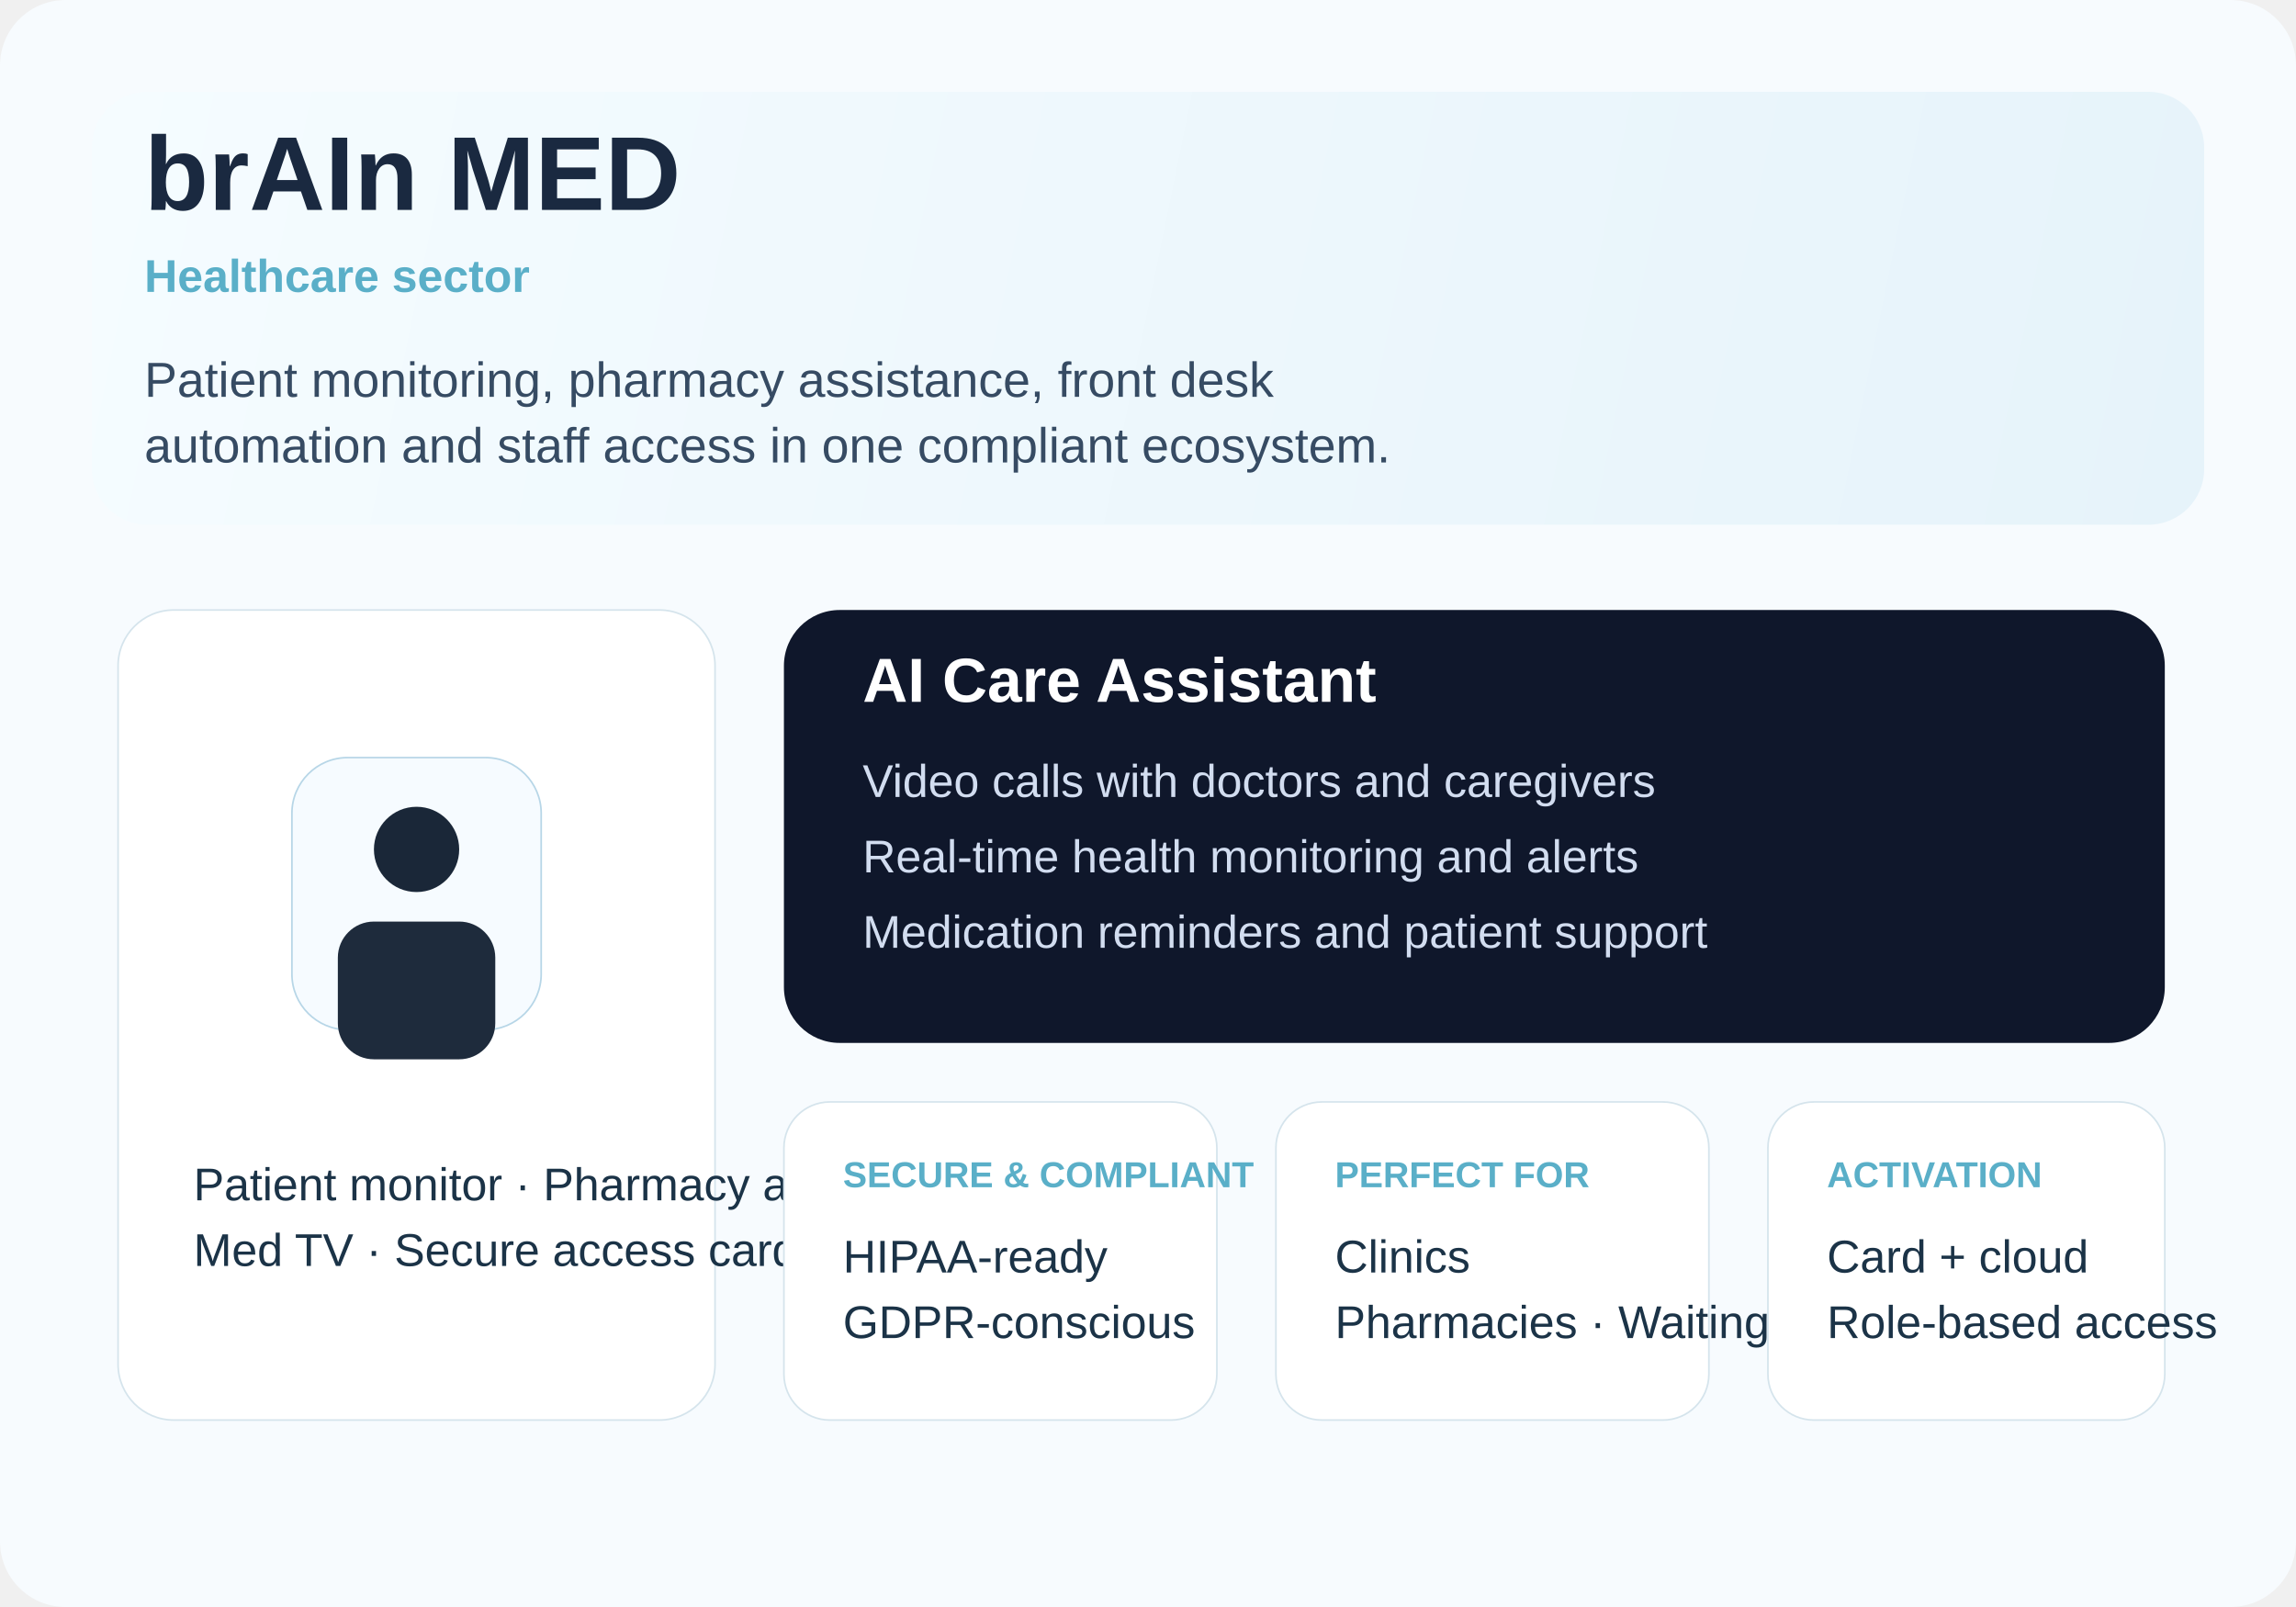
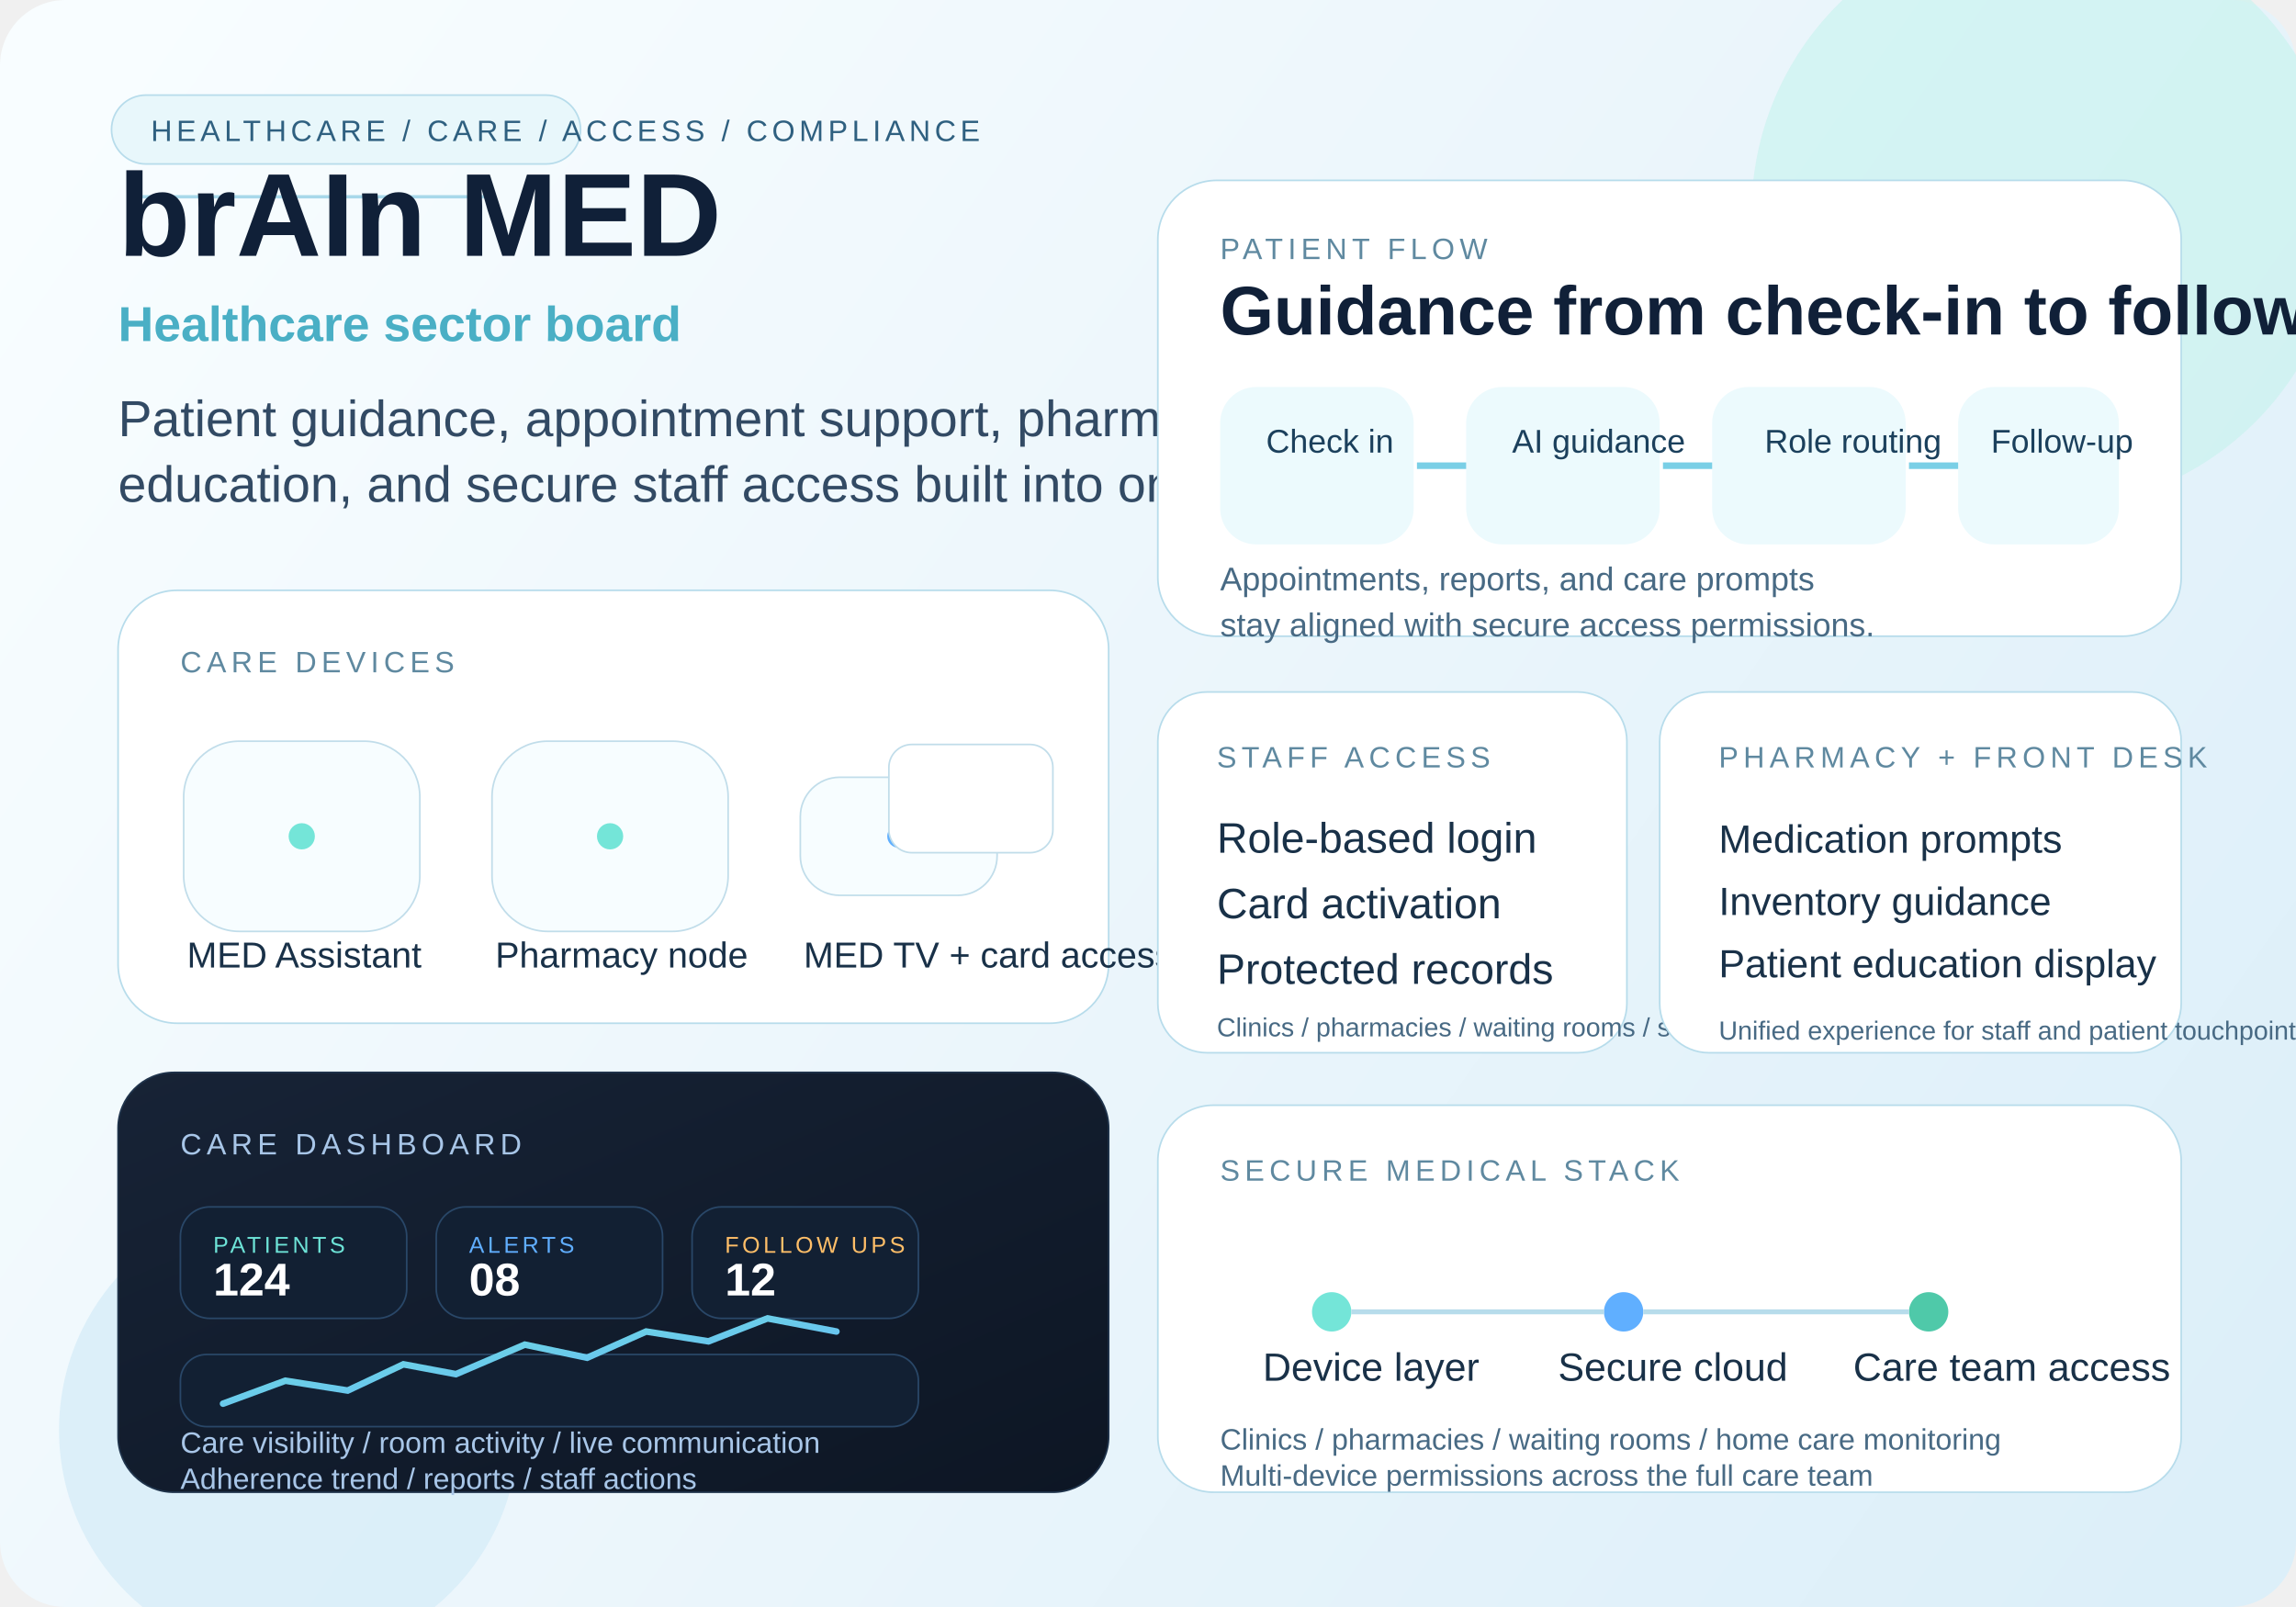
<svg xmlns="http://www.w3.org/2000/svg" width="1400" height="980" viewBox="0 0 1400 980" fill="none">
-   <rect width="1400" height="980" rx="40" fill="#F7FBFE" />
-   <rect x="56" y="56" width="1288" height="264" rx="34" fill="url(#medBg)" />
  <defs>
-     <linearGradient id="medBg" x1="56" y1="56" x2="1344" y2="320" gradientUnits="userSpaceOnUse">
-       <stop offset="0%" stop-color="#F5FCFF" />
-       <stop offset="100%" stop-color="#E6F3FA" />
+     <linearGradient id="healthBg" x1="60" y1="40" x2="1340" y2="940" gradientUnits="userSpaceOnUse">
+       <stop offset="0%" stop-color="#F8FDFF" />
+       <stop offset="55%" stop-color="#EAF5FB" />
+       <stop offset="100%" stop-color="#DCEFF9" />
+     </linearGradient>
+     <linearGradient id="healthTeal" x1="0" y1="0" x2="1" y2="1">
+       <stop offset="0%" stop-color="#74E5D8" />
+       <stop offset="100%" stop-color="#60AFFF" />
+     </linearGradient>
+     <linearGradient id="healthDark" x1="0" y1="0" x2="1" y2="1">
+       <stop offset="0%" stop-color="#172336" />
+       <stop offset="100%" stop-color="#0D1624" />
    </linearGradient>
  </defs>
-   <text x="88" y="128" fill="#1A2940" font-size="64" font-family="Arial, Helvetica, sans-serif" font-weight="800">brAIn MED</text>
-   <text x="88" y="178" fill="#5AAFC8" font-size="28" font-family="Arial, Helvetica, sans-serif" font-weight="700">Healthcare sector</text>
-   <text x="88" y="242" fill="#364B63" font-size="30" font-family="Arial, Helvetica, sans-serif">Patient monitoring, pharmacy assistance, front desk</text>
-   <text x="88" y="282" fill="#364B63" font-size="30" font-family="Arial, Helvetica, sans-serif">automation and staff access in one compliant ecosystem.</text>
-   <rect x="72" y="372" width="364" height="494" rx="34" fill="#FFFFFF" stroke="#D5E4EC" />
-   <rect x="178" y="462" width="152" height="166" rx="34" fill="#F6FBFF" stroke="#B7D6E7" />
-   <circle cx="254" cy="518" r="26" fill="#1A2738" />
-   <rect x="206" y="562" width="96" height="84" rx="22" fill="#1E2B3C" />
-   <text x="118" y="732" fill="#1B3347" font-size="28" font-family="Arial, Helvetica, sans-serif">Patient monitor · Pharmacy assistant</text>
-   <text x="118" y="772" fill="#1B3347" font-size="28" font-family="Arial, Helvetica, sans-serif">Med TV · Secure access card</text>
-   <rect x="478" y="372" width="842" height="264" rx="34" fill="#0F172B" />
-   <text x="526" y="428" fill="#FFFFFF" font-size="38" font-family="Arial, Helvetica, sans-serif" font-weight="700">AI Care Assistant</text>
-   <text x="526" y="486" fill="#D2DDF0" font-size="28" font-family="Arial, Helvetica, sans-serif">Video calls with doctors and caregivers</text>
-   <text x="526" y="532" fill="#D2DDF0" font-size="28" font-family="Arial, Helvetica, sans-serif">Real-time health monitoring and alerts</text>
-   <text x="526" y="578" fill="#D2DDF0" font-size="28" font-family="Arial, Helvetica, sans-serif">Medication reminders and patient support</text>
-   <rect x="478" y="672" width="264" height="194" rx="28" fill="#FFFFFF" stroke="#D5E4EC" />
-   <text x="514" y="724" fill="#5AAFC8" font-size="22" font-family="Arial, Helvetica, sans-serif" font-weight="700">SECURE &amp; COMPLIANT</text>
-   <text x="514" y="776" fill="#1B3347" font-size="28" font-family="Arial, Helvetica, sans-serif">HIPAA-ready</text>
-   <text x="514" y="816" fill="#1B3347" font-size="28" font-family="Arial, Helvetica, sans-serif">GDPR-conscious</text>
-   <rect x="778" y="672" width="264" height="194" rx="28" fill="#FFFFFF" stroke="#D5E4EC" />
-   <text x="814" y="724" fill="#5AAFC8" font-size="22" font-family="Arial, Helvetica, sans-serif" font-weight="700">PERFECT FOR</text>
-   <text x="814" y="776" fill="#1B3347" font-size="28" font-family="Arial, Helvetica, sans-serif">Clinics</text>
-   <text x="814" y="816" fill="#1B3347" font-size="28" font-family="Arial, Helvetica, sans-serif">Pharmacies · Waiting rooms</text>
-   <rect x="1078" y="672" width="242" height="194" rx="28" fill="#FFFFFF" stroke="#D5E4EC" />
-   <text x="1114" y="724" fill="#5AAFC8" font-size="22" font-family="Arial, Helvetica, sans-serif" font-weight="700">ACTIVATION</text>
-   <text x="1114" y="776" fill="#1B3347" font-size="28" font-family="Arial, Helvetica, sans-serif">Card + cloud</text>
-   <text x="1114" y="816" fill="#1B3347" font-size="28" font-family="Arial, Helvetica, sans-serif">Role-based access</text>
+   <rect width="1400" height="980" rx="40" fill="url(#healthBg)" />
+   <circle cx="1248" cy="130" r="180" fill="#C8F2EE" opacity="0.65" />
+   <circle cx="176" cy="872" r="140" fill="#D5ECF8" opacity="0.75" />
+   <path d="M84 120H302" stroke="#A8D8EA" stroke-width="2" />
+   <path d="M1116 842H1304" stroke="#B7DCEB" stroke-width="2" />
+   <rect x="68" y="58" width="286" height="42" rx="21" fill="#E8F7FB" stroke="#B7DCEB" />
+   <text x="92" y="86" fill="#2F6080" font-size="18" font-family="Arial, Helvetica, sans-serif" letter-spacing="2.6">HEALTHCARE / CARE / ACCESS / COMPLIANCE</text>
+   <text x="72" y="156" fill="#102038" font-size="72" font-family="Arial, Helvetica, sans-serif" font-weight="800">brAIn MED</text>
+   <text x="72" y="208" fill="#4AAFC5" font-size="30" font-family="Arial, Helvetica, sans-serif" font-weight="700">Healthcare sector board</text>
+   <text x="72" y="266" fill="#324A64" font-size="31" font-family="Arial, Helvetica, sans-serif">Patient guidance, appointment support, pharmacy flow, waiting-room</text>
+   <text x="72" y="306" fill="#324A64" font-size="31" font-family="Arial, Helvetica, sans-serif">education, and secure staff access built into one calm medical system.</text>
+   <rect x="72" y="360" width="604" height="264" rx="36" fill="#FFFFFF" stroke="#B7DCEB" />
+   <text x="110" y="410" fill="#5F89A0" font-size="18" font-family="Arial, Helvetica, sans-serif" letter-spacing="3">CARE DEVICES</text>
+   <rect x="112" y="452" width="144" height="116" rx="34" fill="#F7FDFF" stroke="#C1DDEA" />
+   <rect x="300" y="452" width="144" height="116" rx="34" fill="#F7FDFF" stroke="#C1DDEA" />
+   <rect x="488" y="474" width="120" height="72" rx="24" fill="#F7FDFF" stroke="#C1DDEA" />
+   <rect x="520" y="458" width="96" height="104" rx="20" fill="#F8FCFE" opacity="0" />
+   <rect x="520" y="458" width="96" height="104" rx="18" fill="#F7FDFF" opacity="0" />
+   <circle cx="184" cy="510" r="8" fill="#74E5D8" />
+   <circle cx="372" cy="510" r="8" fill="#74E5D8" />
+   <circle cx="548" cy="510" r="7" fill="#60AFFF" />
+   <rect x="530" y="456" width="94" height="112" rx="20" fill="#F9FDFF" opacity="0" />
+   <rect x="542" y="454" width="100" height="66" rx="14" fill="#FFFFFF" stroke="#C1DDEA" />
+   <text x="114" y="590" fill="#193148" font-size="22" font-family="Arial, Helvetica, sans-serif">MED Assistant</text>
+   <text x="302" y="590" fill="#193148" font-size="22" font-family="Arial, Helvetica, sans-serif">Pharmacy node</text>
+   <text x="490" y="590" fill="#193148" font-size="22" font-family="Arial, Helvetica, sans-serif">MED TV + card access</text>
+   <rect x="706" y="110" width="624" height="278" rx="36" fill="#FFFFFF" stroke="#B7DCEB" />
+   <text x="744" y="158" fill="#5F89A0" font-size="18" font-family="Arial, Helvetica, sans-serif" letter-spacing="3">PATIENT FLOW</text>
+   <text x="744" y="204" fill="#102038" font-size="42" font-family="Arial, Helvetica, sans-serif" font-weight="700">Guidance from check-in to follow-up</text>
+   <rect x="744" y="236" width="118" height="96" rx="22" fill="#ECFAFD" />
+   <rect x="894" y="236" width="118" height="96" rx="22" fill="#ECFAFD" />
+   <rect x="1044" y="236" width="118" height="96" rx="22" fill="#ECFAFD" />
+   <rect x="1194" y="236" width="98" height="96" rx="22" fill="#ECFAFD" />
+   <path d="M864 284H894" stroke="#7ACFE6" stroke-width="4" />
+   <path d="M1014 284H1044" stroke="#7ACFE6" stroke-width="4" />
+   <path d="M1164 284H1194" stroke="#7ACFE6" stroke-width="4" />
+   <text x="772" y="276" fill="#1B405C" font-size="20" font-family="Arial, Helvetica, sans-serif">Check in</text>
+   <text x="922" y="276" fill="#1B405C" font-size="20" font-family="Arial, Helvetica, sans-serif">AI guidance</text>
+   <text x="1076" y="276" fill="#1B405C" font-size="20" font-family="Arial, Helvetica, sans-serif">Role routing</text>
+   <text x="1214" y="276" fill="#1B405C" font-size="20" font-family="Arial, Helvetica, sans-serif">Follow-up</text>
+   <text x="744" y="360" fill="#486A84" font-size="20" font-family="Arial, Helvetica, sans-serif">Appointments, reports, and care prompts</text>
+   <text x="744" y="388" fill="#486A84" font-size="20" font-family="Arial, Helvetica, sans-serif">stay aligned with secure access permissions.</text>
+   <rect x="72" y="654" width="604" height="256" rx="34" fill="url(#healthDark)" stroke="#1F334B" />
+   <text x="110" y="704" fill="#A8C6E8" font-size="18" font-family="Arial, Helvetica, sans-serif" letter-spacing="3">CARE DASHBOARD</text>
+   <rect x="110" y="736" width="138" height="68" rx="18" fill="#122033" stroke="#294768" />
+   <rect x="266" y="736" width="138" height="68" rx="18" fill="#122033" stroke="#294768" />
+   <rect x="422" y="736" width="138" height="68" rx="18" fill="#122033" stroke="#294768" />
+   <text x="130" y="764" fill="#6DE3D7" font-size="14" font-family="Arial, Helvetica, sans-serif" letter-spacing="2">PATIENTS</text>
+   <text x="130" y="790" fill="#FFFFFF" font-size="28" font-family="Arial, Helvetica, sans-serif" font-weight="700">124</text>
+   <text x="286" y="764" fill="#60AEFF" font-size="14" font-family="Arial, Helvetica, sans-serif" letter-spacing="2">ALERTS</text>
+   <text x="286" y="790" fill="#FFFFFF" font-size="28" font-family="Arial, Helvetica, sans-serif" font-weight="700">08</text>
+   <text x="442" y="764" fill="#FFBE68" font-size="14" font-family="Arial, Helvetica, sans-serif" letter-spacing="2">FOLLOW UPS</text>
+   <text x="442" y="790" fill="#FFFFFF" font-size="28" font-family="Arial, Helvetica, sans-serif" font-weight="700">12</text>
+   <rect x="110" y="826" width="450" height="44" rx="16" fill="#122033" stroke="#294768" />
+   <path d="M136 856L174 842L212 848L246 832L278 838L320 820L358 828L394 812L432 818L468 804L510 812" stroke="url(#healthTeal)" stroke-width="4" stroke-linecap="round" />
+   <text x="110" y="886" fill="#A8C6E8" font-size="18" font-family="Arial, Helvetica, sans-serif">Care visibility / room activity / live communication</text>
+   <text x="110" y="908" fill="#A8C6E8" font-size="18" font-family="Arial, Helvetica, sans-serif">Adherence trend / reports / staff actions</text>
+   <rect x="706" y="422" width="286" height="220" rx="30" fill="#FFFFFF" stroke="#B7DCEB" />
+   <text x="742" y="468" fill="#5F89A0" font-size="18" font-family="Arial, Helvetica, sans-serif" letter-spacing="3">STAFF ACCESS</text>
+   <text x="742" y="520" fill="#193148" font-size="26" font-family="Arial, Helvetica, sans-serif">Role-based login</text>
+   <text x="742" y="560" fill="#193148" font-size="26" font-family="Arial, Helvetica, sans-serif">Card activation</text>
+   <text x="742" y="600" fill="#193148" font-size="26" font-family="Arial, Helvetica, sans-serif">Protected records</text>
+   <text x="742" y="632" fill="#486A84" font-size="16" font-family="Arial, Helvetica, sans-serif">Clinics / pharmacies / waiting rooms / staff teams</text>
+   <rect x="1012" y="422" width="318" height="220" rx="30" fill="#FFFFFF" stroke="#B7DCEB" />
+   <text x="1048" y="468" fill="#5F89A0" font-size="18" font-family="Arial, Helvetica, sans-serif" letter-spacing="3">PHARMACY + FRONT DESK</text>
+   <text x="1048" y="520" fill="#193148" font-size="24" font-family="Arial, Helvetica, sans-serif">Medication prompts</text>
+   <text x="1048" y="558" fill="#193148" font-size="24" font-family="Arial, Helvetica, sans-serif">Inventory guidance</text>
+   <text x="1048" y="596" fill="#193148" font-size="24" font-family="Arial, Helvetica, sans-serif">Patient education display</text>
+   <text x="1048" y="634" fill="#486A84" font-size="16" font-family="Arial, Helvetica, sans-serif">Unified experience for staff and patient touchpoints</text>
+   <rect x="706" y="674" width="624" height="236" rx="34" fill="#FFFFFF" stroke="#B7DCEB" />
+   <text x="744" y="720" fill="#5F89A0" font-size="18" font-family="Arial, Helvetica, sans-serif" letter-spacing="3">SECURE MEDICAL STACK</text>
+   <circle cx="812" cy="800" r="12" fill="#74E5D8" />
+   <circle cx="990" cy="800" r="12" fill="#60AFFF" />
+   <circle cx="1176" cy="800" r="12" fill="#4FC9A9" />
+   <path d="M824 800H978" stroke="#B7DCEB" stroke-width="3" />
+   <path d="M1002 800H1164" stroke="#B7DCEB" stroke-width="3" />
+   <text x="770" y="842" fill="#193148" font-size="24" font-family="Arial, Helvetica, sans-serif">Device layer</text>
+   <text x="950" y="842" fill="#193148" font-size="24" font-family="Arial, Helvetica, sans-serif">Secure cloud</text>
+   <text x="1130" y="842" fill="#193148" font-size="24" font-family="Arial, Helvetica, sans-serif">Care team access</text>
+   <text x="744" y="884" fill="#486A84" font-size="18" font-family="Arial, Helvetica, sans-serif">Clinics / pharmacies / waiting rooms / home care monitoring</text>
+   <text x="744" y="906" fill="#486A84" font-size="18" font-family="Arial, Helvetica, sans-serif">Multi-device permissions across the full care team</text>
</svg>
